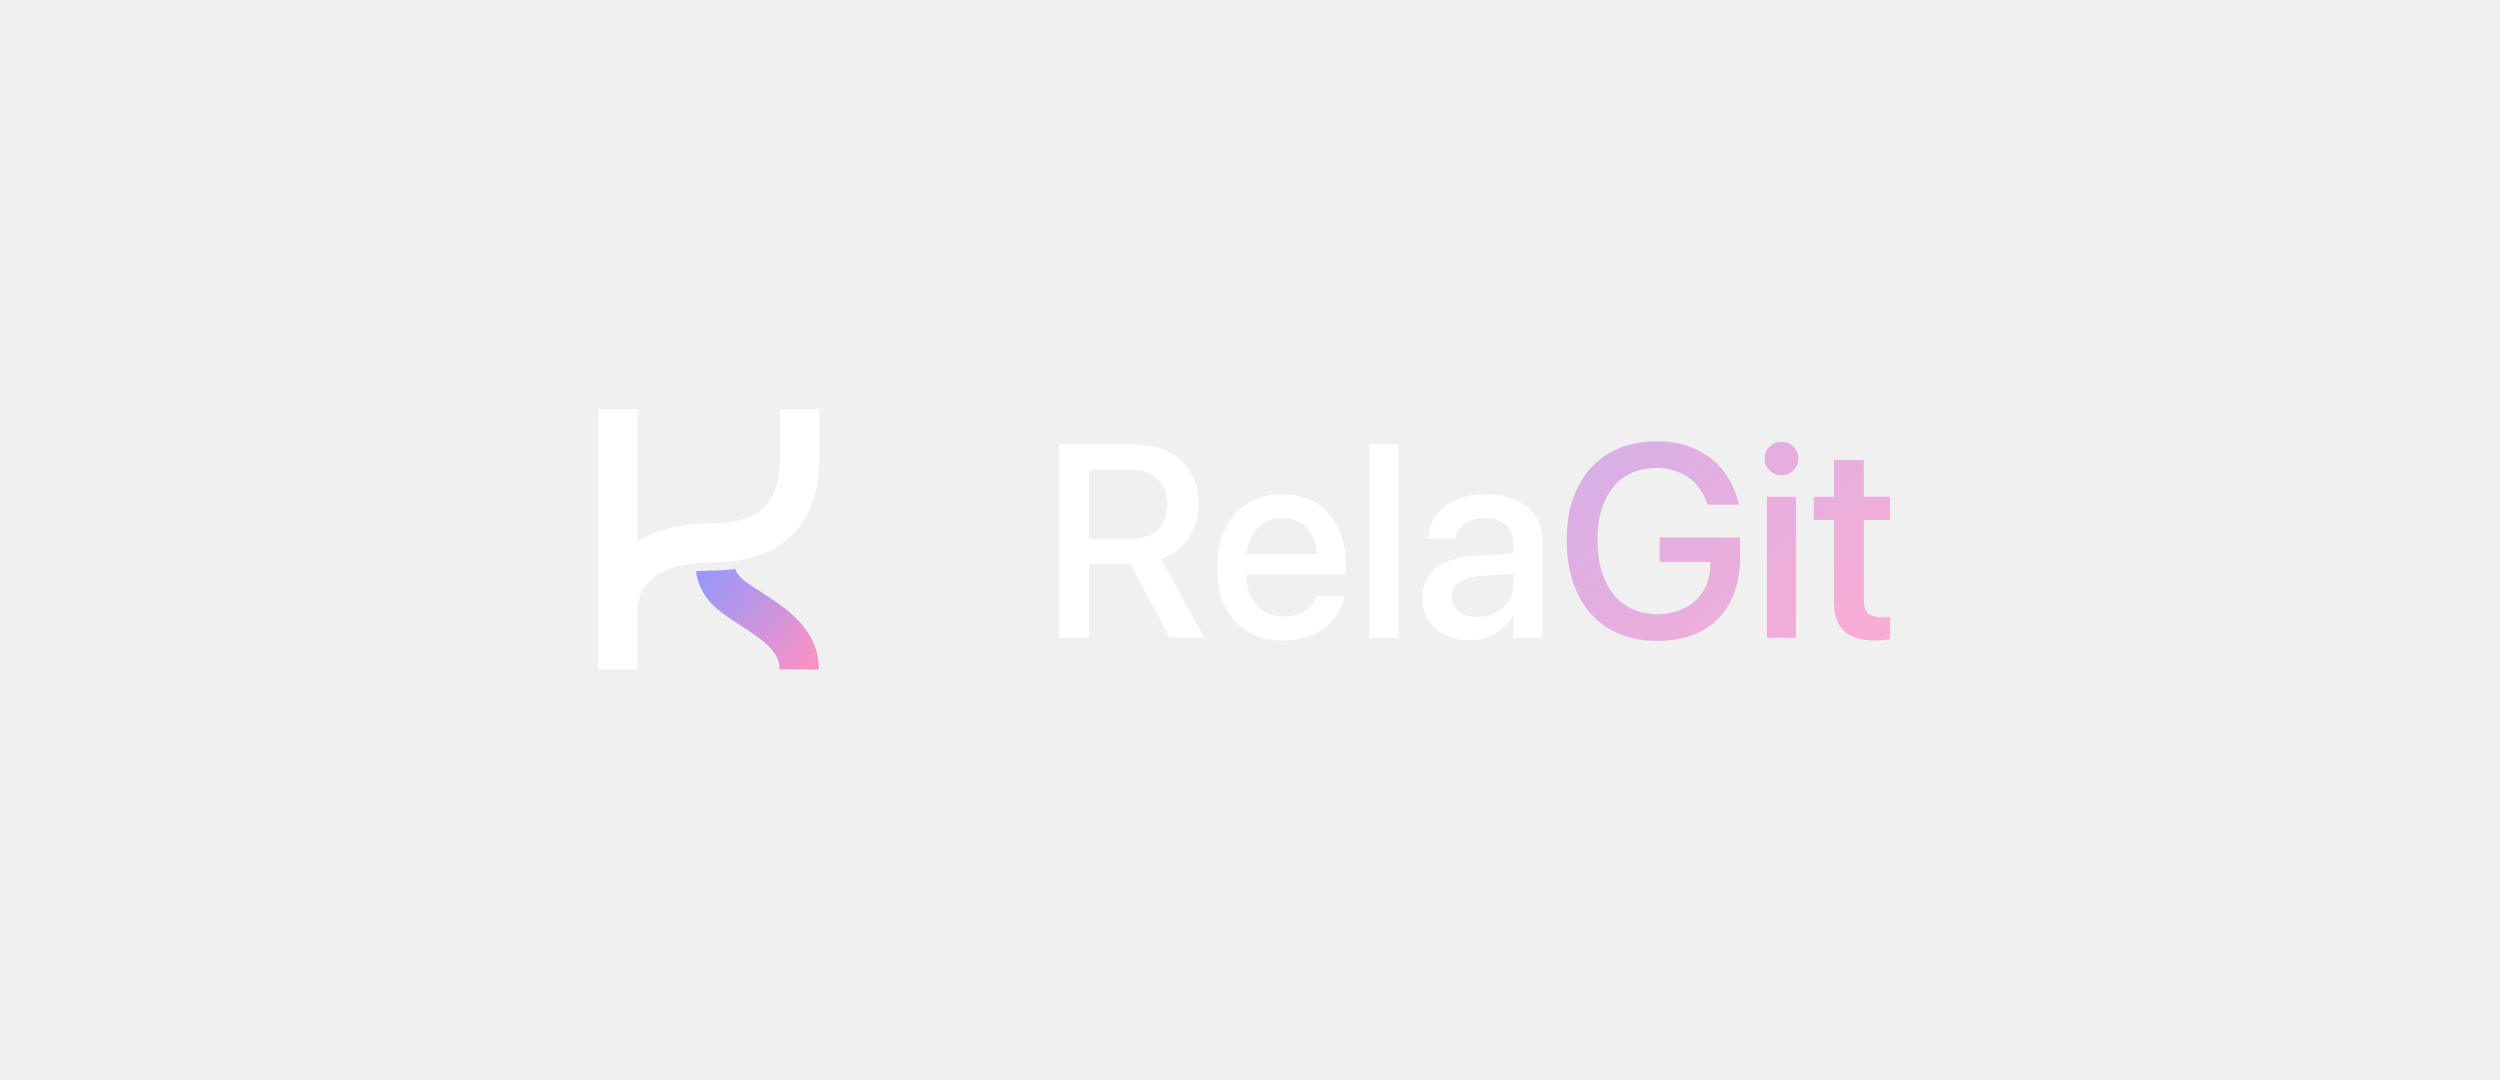
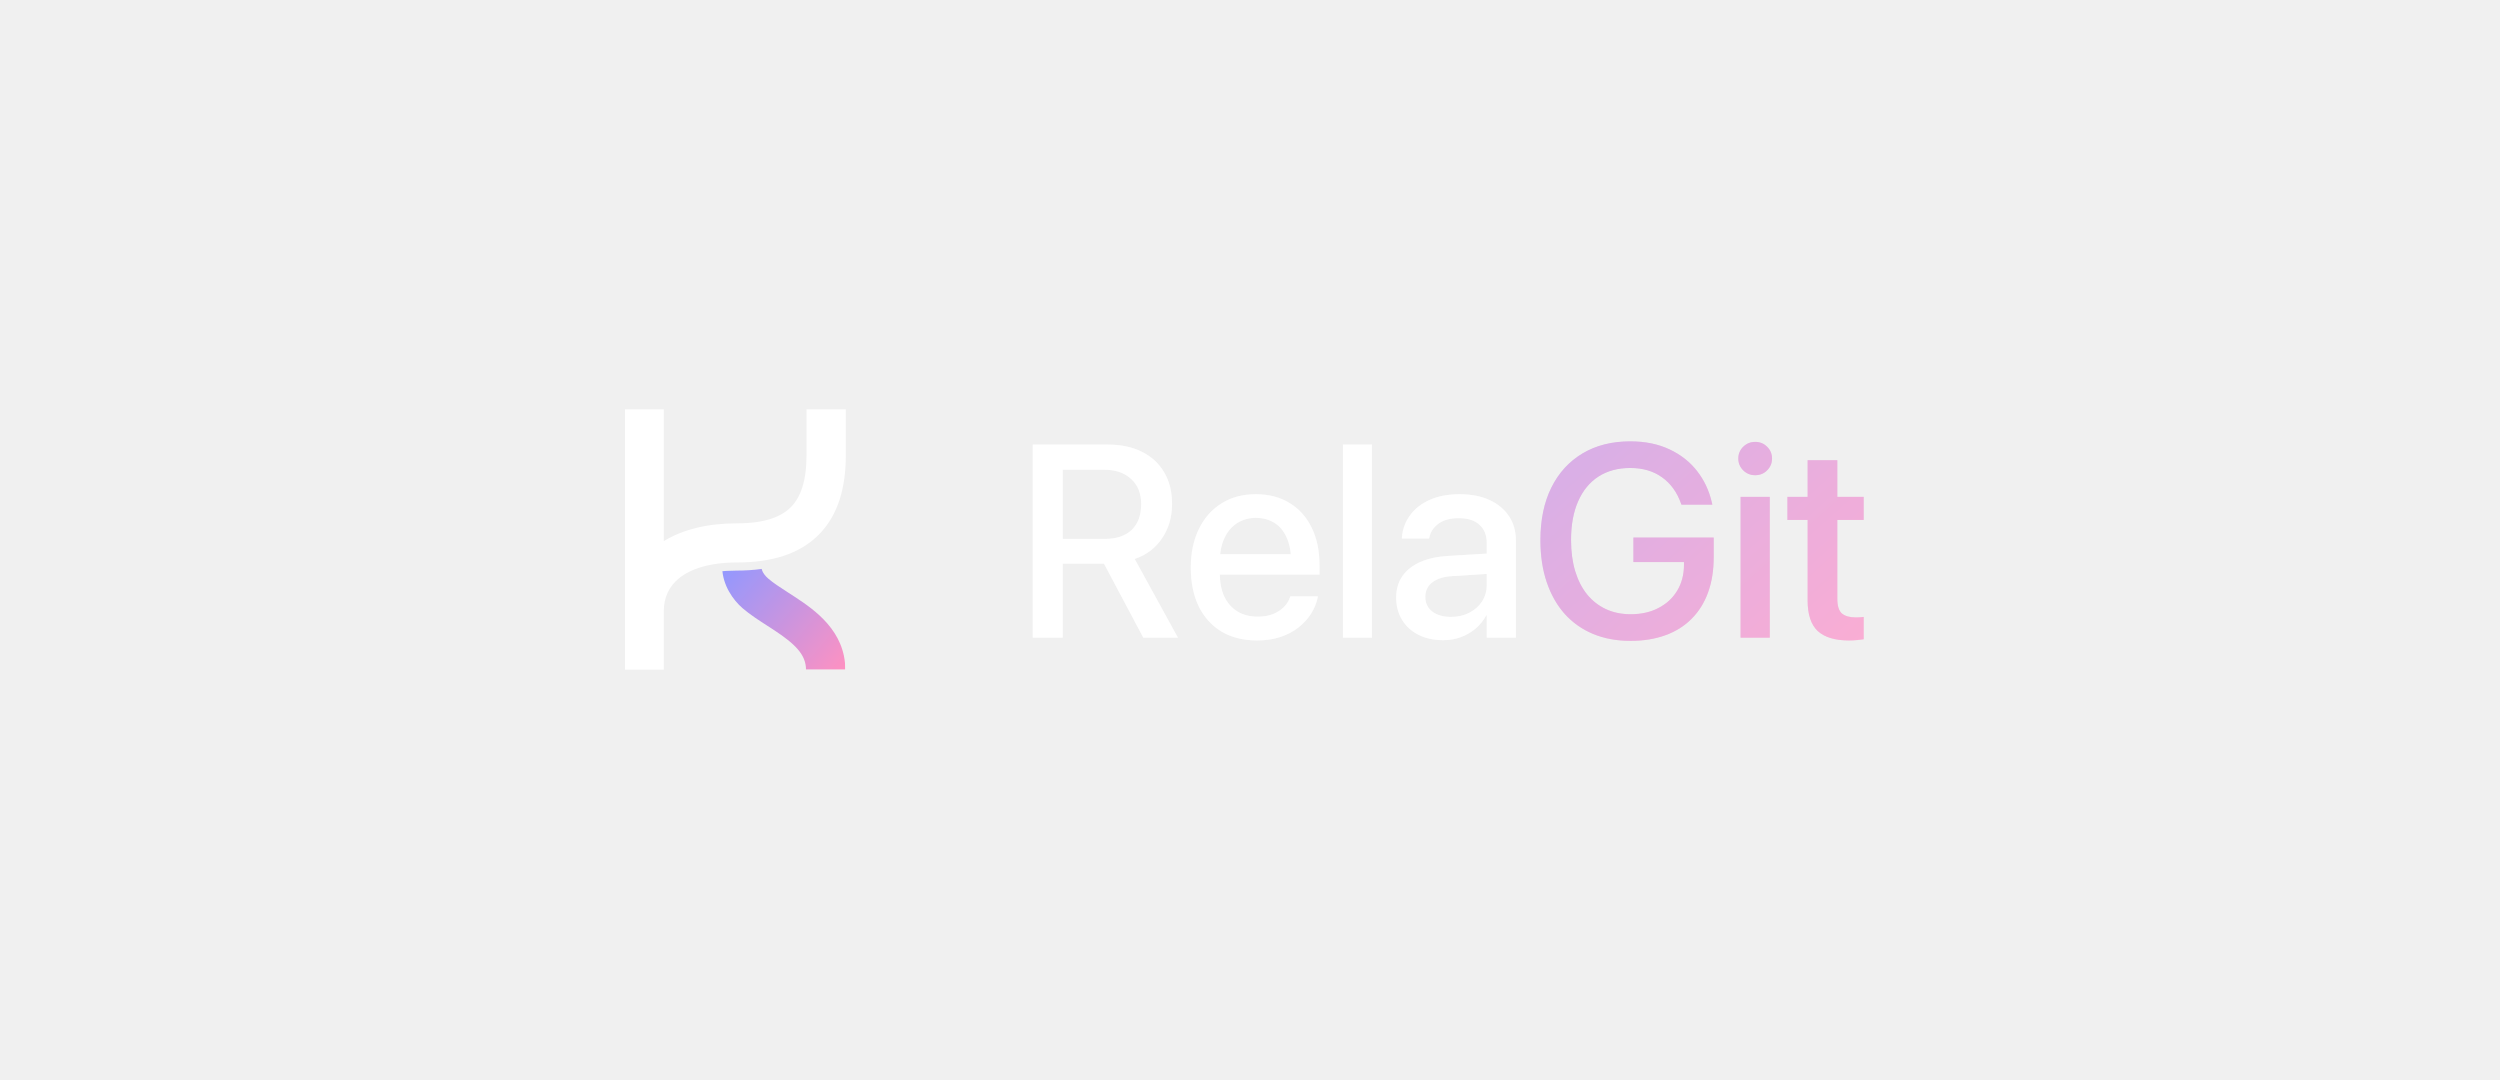
<svg xmlns="http://www.w3.org/2000/svg" width="1186" height="512" viewBox="0 0 1186 512" fill="none">
  <g clip-path="url(#clip0_1152_94)">
-     <path fill-rule="evenodd" clip-rule="evenodd" d="M283.755 194.049H302.4V256.714C311.495 251.104 323.334 248.269 337.236 248.269C350.602 248.269 358.275 245.051 362.724 240.543C367.203 236.005 370.11 228.445 370.11 216.03V194.049H388.755V216.03C388.755 230.969 385.283 244.169 376.024 253.552C366.735 262.964 353.309 266.83 337.236 266.83C323.877 266.83 315.117 269.997 309.903 274.107C304.916 278.037 302.4 283.406 302.4 290.032V317.694H283.755V194.049Z" fill="white" />
-     <mask id="mask0_1152_94" style="mask-type:alpha" maskUnits="userSpaceOnUse" x="306" y="256" width="83" height="62">
-       <path d="M378.696 256.286C368.135 266.687 353.42 270.696 336.745 270.696C323.998 270.696 316.257 273.722 312.001 277.076C308.073 280.172 306.08 284.311 306.08 289.746V317.694H388.51V256.185L378.696 256.286Z" fill="black" />
+     <path fill-rule="evenodd" clip-rule="evenodd" d="M296.255 194.049H314.9V256.714C323.995 251.104 335.834 248.269 349.736 248.269C363.102 248.269 370.775 245.051 375.224 240.543C379.703 236.005 382.61 228.445 382.61 216.03V194.049H401.255V216.03C401.255 230.969 397.783 244.169 388.524 253.552C379.235 262.964 365.809 266.83 349.736 266.83C336.377 266.83 327.617 269.997 322.403 274.107C317.416 278.037 314.9 283.406 314.9 290.032V317.694H296.255V194.049Z" fill="white" />
+     <mask id="mask0_1152_94" style="mask-type:alpha" maskUnits="userSpaceOnUse" x="318" y="256" width="84" height="62">
+       <path d="M391.196 256.286C380.635 266.687 365.92 270.696 349.245 270.696C336.498 270.696 328.757 273.722 324.501 277.076C320.573 280.172 318.58 284.311 318.58 289.746V317.694H401.009V256.185L391.196 256.286Z" fill="black" />
    </mask>
    <g mask="url(#mask0_1152_94)">
-       <path fill-rule="evenodd" clip-rule="evenodd" d="M339.754 288.511C335.288 284.656 330.356 277.676 330.122 269.517L348.766 269.272C348.778 269.661 348.936 271.87 351.968 274.487C354.403 276.589 357.409 278.528 361.182 280.962C362.265 281.661 363.412 282.4 364.626 283.196C374.094 289.402 388.509 299.471 388.509 317.694H369.865C369.865 310.518 364.654 305.438 354.373 298.7C353.52 298.141 352.616 297.559 351.68 296.957C347.754 294.432 343.278 291.553 339.754 288.511Z" fill="url(#paint0_linear_1152_94)" />
+       <path fill-rule="evenodd" clip-rule="evenodd" d="M352.254 288.511C347.788 284.656 342.856 277.676 342.622 269.517L361.266 269.272C361.278 269.661 361.436 271.87 364.468 274.487C366.903 276.589 369.909 278.528 373.682 280.962C374.765 281.661 375.912 282.4 377.126 283.196C386.594 289.402 401.009 299.471 401.009 317.694H382.365C382.365 310.518 377.154 305.438 366.873 298.7C366.02 298.141 365.116 297.559 364.18 296.957C360.254 294.432 355.778 291.553 352.254 288.511Z" fill="url(#paint0_linear_1152_94)" />
    </g>
  </g>
-   <path d="M502.442 302.5V210.903H538.053C544.273 210.903 549.669 212.046 554.239 214.331C558.81 216.616 562.322 219.854 564.776 224.043C567.273 228.232 568.521 233.205 568.521 238.96V239.087C568.521 245.308 566.935 250.745 563.761 255.4C560.629 260.055 556.313 263.314 550.812 265.176L571.314 302.5H554.874L536.212 267.397C536.043 267.397 535.895 267.397 535.768 267.397C535.683 267.397 535.556 267.397 535.387 267.397H516.661V302.5H502.442ZM516.661 255.654H536.656C542.115 255.654 546.347 254.237 549.352 251.401C552.356 248.524 553.858 244.461 553.858 239.214V239.087C553.858 234.051 552.271 230.094 549.098 227.217C545.966 224.297 541.671 222.837 536.212 222.837H516.661V255.654ZM608.893 303.833C602.376 303.833 596.747 302.437 592.008 299.644C587.311 296.808 583.692 292.809 581.153 287.646C578.657 282.441 577.408 276.326 577.408 269.302V269.238C577.408 262.298 578.678 256.226 581.217 251.021C583.756 245.773 587.332 241.711 591.944 238.833C596.557 235.913 601.974 234.453 608.194 234.453C614.457 234.453 619.832 235.85 624.317 238.643C628.845 241.393 632.337 245.308 634.791 250.386C637.245 255.422 638.473 261.283 638.473 267.969V272.603H584.2V262.891H631.808L625.016 271.968V266.636C625.016 261.938 624.296 258.045 622.857 254.956C621.461 251.825 619.493 249.497 616.954 247.974C614.457 246.45 611.559 245.688 608.258 245.688C604.999 245.688 602.079 246.493 599.498 248.101C596.917 249.709 594.885 252.078 593.404 255.21C591.923 258.299 591.183 262.108 591.183 266.636V271.968C591.183 276.284 591.902 279.987 593.341 283.076C594.822 286.123 596.917 288.472 599.625 290.122C602.333 291.73 605.528 292.534 609.21 292.534C611.918 292.534 614.309 292.132 616.383 291.328C618.456 290.482 620.17 289.382 621.524 288.027C622.921 286.631 623.894 285.086 624.444 283.394L624.635 282.886H637.711L637.584 283.584C637.034 286.208 635.997 288.726 634.474 291.138C632.95 293.55 630.961 295.729 628.507 297.676C626.095 299.58 623.238 301.082 619.938 302.183C616.637 303.283 612.955 303.833 608.893 303.833ZM649.581 302.5V210.903H663.355V302.5H649.581ZM697.125 303.706C692.682 303.706 688.788 302.86 685.445 301.167C682.102 299.474 679.5 297.104 677.638 294.058C675.776 291.011 674.845 287.498 674.845 283.521V283.394C674.845 279.5 675.818 276.157 677.765 273.364C679.711 270.529 682.525 268.286 686.207 266.636C689.931 264.985 694.417 264.012 699.664 263.716L724.928 262.192V271.841L701.505 273.301C697.4 273.555 694.226 274.549 691.983 276.284C689.783 277.977 688.683 280.241 688.683 283.076V283.203C688.683 286.123 689.783 288.429 691.983 290.122C694.226 291.815 697.188 292.661 700.87 292.661C704.086 292.661 706.964 292.005 709.503 290.693C712.084 289.382 714.116 287.583 715.597 285.298C717.078 282.97 717.818 280.368 717.818 277.49V257.622C717.818 253.94 716.676 251.063 714.391 248.989C712.105 246.873 708.826 245.815 704.552 245.815C700.616 245.815 697.442 246.662 695.03 248.354C692.66 250.047 691.179 252.227 690.587 254.893L690.46 255.464H677.511L677.574 254.766C677.913 250.915 679.203 247.466 681.446 244.419C683.689 241.33 686.799 238.896 690.777 237.119C694.755 235.342 699.474 234.453 704.933 234.453C710.392 234.453 715.11 235.363 719.088 237.183C723.066 239.002 726.155 241.562 728.355 244.863C730.556 248.164 731.656 252.036 731.656 256.479V302.5H717.818V291.963H717.564C716.253 294.375 714.56 296.47 712.486 298.247C710.413 299.982 708.064 301.336 705.44 302.31C702.859 303.241 700.087 303.706 697.125 303.706Z" fill="white" />
-   <path d="M502.442 302.5V210.903H538.053C544.273 210.903 549.669 212.046 554.239 214.331C558.81 216.616 562.322 219.854 564.776 224.043C567.273 228.232 568.521 233.205 568.521 238.96V239.087C568.521 245.308 566.935 250.745 563.761 255.4C560.629 260.055 556.313 263.314 550.812 265.176L571.314 302.5H554.874L536.212 267.397C536.043 267.397 535.895 267.397 535.768 267.397C535.683 267.397 535.556 267.397 535.387 267.397H516.661V302.5H502.442ZM516.661 255.654H536.656C542.115 255.654 546.347 254.237 549.352 251.401C552.356 248.524 553.858 244.461 553.858 239.214V239.087C553.858 234.051 552.271 230.094 549.098 227.217C545.966 224.297 541.671 222.837 536.212 222.837H516.661V255.654ZM608.893 303.833C602.376 303.833 596.747 302.437 592.008 299.644C587.311 296.808 583.692 292.809 581.153 287.646C578.657 282.441 577.408 276.326 577.408 269.302V269.238C577.408 262.298 578.678 256.226 581.217 251.021C583.756 245.773 587.332 241.711 591.944 238.833C596.557 235.913 601.974 234.453 608.194 234.453C614.457 234.453 619.832 235.85 624.317 238.643C628.845 241.393 632.337 245.308 634.791 250.386C637.245 255.422 638.473 261.283 638.473 267.969V272.603H584.2V262.891H631.808L625.016 271.968V266.636C625.016 261.938 624.296 258.045 622.857 254.956C621.461 251.825 619.493 249.497 616.954 247.974C614.457 246.45 611.559 245.688 608.258 245.688C604.999 245.688 602.079 246.493 599.498 248.101C596.917 249.709 594.885 252.078 593.404 255.21C591.923 258.299 591.183 262.108 591.183 266.636V271.968C591.183 276.284 591.902 279.987 593.341 283.076C594.822 286.123 596.917 288.472 599.625 290.122C602.333 291.73 605.528 292.534 609.21 292.534C611.918 292.534 614.309 292.132 616.383 291.328C618.456 290.482 620.17 289.382 621.524 288.027C622.921 286.631 623.894 285.086 624.444 283.394L624.635 282.886H637.711L637.584 283.584C637.034 286.208 635.997 288.726 634.474 291.138C632.95 293.55 630.961 295.729 628.507 297.676C626.095 299.58 623.238 301.082 619.938 302.183C616.637 303.283 612.955 303.833 608.893 303.833ZM649.581 302.5V210.903H663.355V302.5H649.581ZM697.125 303.706C692.682 303.706 688.788 302.86 685.445 301.167C682.102 299.474 679.5 297.104 677.638 294.058C675.776 291.011 674.845 287.498 674.845 283.521V283.394C674.845 279.5 675.818 276.157 677.765 273.364C679.711 270.529 682.525 268.286 686.207 266.636C689.931 264.985 694.417 264.012 699.664 263.716L724.928 262.192V271.841L701.505 273.301C697.4 273.555 694.226 274.549 691.983 276.284C689.783 277.977 688.683 280.241 688.683 283.076V283.203C688.683 286.123 689.783 288.429 691.983 290.122C694.226 291.815 697.188 292.661 700.87 292.661C704.086 292.661 706.964 292.005 709.503 290.693C712.084 289.382 714.116 287.583 715.597 285.298C717.078 282.97 717.818 280.368 717.818 277.49V257.622C717.818 253.94 716.676 251.063 714.391 248.989C712.105 246.873 708.826 245.815 704.552 245.815C700.616 245.815 697.442 246.662 695.03 248.354C692.66 250.047 691.179 252.227 690.587 254.893L690.46 255.464H677.511L677.574 254.766C677.913 250.915 679.203 247.466 681.446 244.419C683.689 241.33 686.799 238.896 690.777 237.119C694.755 235.342 699.474 234.453 704.933 234.453C710.392 234.453 715.11 235.363 719.088 237.183C723.066 239.002 726.155 241.562 728.355 244.863C730.556 248.164 731.656 252.036 731.656 256.479V302.5H717.818V291.963H717.564C716.253 294.375 714.56 296.47 712.486 298.247C710.413 299.982 708.064 301.336 705.44 302.31C702.859 303.241 700.087 303.706 697.125 303.706Z" fill="white" fill-opacity="0.25" />
-   <path d="M785.992 304.023C779.433 304.023 773.508 302.923 768.219 300.723C762.971 298.522 758.486 295.348 754.762 291.201C751.08 287.054 748.245 282.039 746.256 276.157C744.267 270.275 743.272 263.652 743.272 256.289V256.226C743.272 246.577 745.007 238.262 748.478 231.279C751.948 224.297 756.878 218.901 763.268 215.093C769.658 211.284 777.19 209.38 785.865 209.38C792.975 209.38 799.195 210.649 804.527 213.188C809.859 215.685 814.218 219.113 817.604 223.472C820.989 227.83 823.316 232.782 824.586 238.325L824.84 239.404H810.177L809.923 238.706C808.019 233.416 805.014 229.312 800.909 226.392C796.847 223.472 791.832 222.012 785.865 222.012C780.068 222.012 775.053 223.366 770.821 226.074C766.632 228.783 763.416 232.697 761.173 237.817C758.93 242.896 757.809 249.01 757.809 256.162V256.226C757.809 261.685 758.465 266.593 759.776 270.952C761.088 275.269 762.971 278.95 765.426 281.997C767.923 285.044 770.906 287.371 774.376 288.979C777.846 290.588 781.76 291.392 786.119 291.392C791.07 291.392 795.429 290.418 799.195 288.472C803.004 286.525 805.966 283.817 808.082 280.347C810.24 276.834 811.34 272.772 811.383 268.159V266.636H787.389V255.02H825.475V264.414C825.475 270.592 824.586 276.136 822.809 281.045C821.031 285.954 818.429 290.122 815.001 293.55C811.616 296.978 807.468 299.58 802.56 301.357C797.693 303.135 792.171 304.023 785.992 304.023ZM838.233 302.5V235.723H852.071V302.5H838.233ZM845.152 225.439C842.952 225.439 841.069 224.678 839.503 223.154C837.937 221.589 837.154 219.727 837.154 217.568C837.154 215.326 837.937 213.442 839.503 211.919C841.069 210.396 842.952 209.634 845.152 209.634C847.395 209.634 849.278 210.396 850.802 211.919C852.368 213.442 853.15 215.326 853.15 217.568C853.15 219.727 852.368 221.589 850.802 223.154C849.278 224.678 847.395 225.439 845.152 225.439ZM889.649 303.833C883.048 303.833 878.118 302.352 874.859 299.39C871.643 296.385 870.035 291.54 870.035 284.854V246.641H860.45V235.723H870.035V218.33H884.127V235.723H896.632V246.641H884.127V284.092C884.127 287.477 884.868 289.805 886.349 291.074C887.83 292.301 890.03 292.915 892.95 292.915C893.67 292.915 894.326 292.894 894.918 292.852C895.553 292.767 896.124 292.703 896.632 292.661V303.262C895.828 303.389 894.812 303.516 893.585 303.643C892.358 303.77 891.046 303.833 889.649 303.833Z" fill="url(#paint1_linear_1152_94)" />
-   <path d="M785.992 304.023C779.433 304.023 773.508 302.923 768.219 300.723C762.971 298.522 758.486 295.348 754.762 291.201C751.08 287.054 748.245 282.039 746.256 276.157C744.267 270.275 743.272 263.652 743.272 256.289V256.226C743.272 246.577 745.007 238.262 748.478 231.279C751.948 224.297 756.878 218.901 763.268 215.093C769.658 211.284 777.19 209.38 785.865 209.38C792.975 209.38 799.195 210.649 804.527 213.188C809.859 215.685 814.218 219.113 817.604 223.472C820.989 227.83 823.316 232.782 824.586 238.325L824.84 239.404H810.177L809.923 238.706C808.019 233.416 805.014 229.312 800.909 226.392C796.847 223.472 791.832 222.012 785.865 222.012C780.068 222.012 775.053 223.366 770.821 226.074C766.632 228.783 763.416 232.697 761.173 237.817C758.93 242.896 757.809 249.01 757.809 256.162V256.226C757.809 261.685 758.465 266.593 759.776 270.952C761.088 275.269 762.971 278.95 765.426 281.997C767.923 285.044 770.906 287.371 774.376 288.979C777.846 290.588 781.76 291.392 786.119 291.392C791.07 291.392 795.429 290.418 799.195 288.472C803.004 286.525 805.966 283.817 808.082 280.347C810.24 276.834 811.34 272.772 811.383 268.159V266.636H787.389V255.02H825.475V264.414C825.475 270.592 824.586 276.136 822.809 281.045C821.031 285.954 818.429 290.122 815.001 293.55C811.616 296.978 807.468 299.58 802.56 301.357C797.693 303.135 792.171 304.023 785.992 304.023ZM838.233 302.5V235.723H852.071V302.5H838.233ZM845.152 225.439C842.952 225.439 841.069 224.678 839.503 223.154C837.937 221.589 837.154 219.727 837.154 217.568C837.154 215.326 837.937 213.442 839.503 211.919C841.069 210.396 842.952 209.634 845.152 209.634C847.395 209.634 849.278 210.396 850.802 211.919C852.368 213.442 853.15 215.326 853.15 217.568C853.15 219.727 852.368 221.589 850.802 223.154C849.278 224.678 847.395 225.439 845.152 225.439ZM889.649 303.833C883.048 303.833 878.118 302.352 874.859 299.39C871.643 296.385 870.035 291.54 870.035 284.854V246.641H860.45V235.723H870.035V218.33H884.127V235.723H896.632V246.641H884.127V284.092C884.127 287.477 884.868 289.805 886.349 291.074C887.83 292.301 890.03 292.915 892.95 292.915C893.67 292.915 894.326 292.894 894.918 292.852C895.553 292.767 896.124 292.703 896.632 292.661V303.262C895.828 303.389 894.812 303.516 893.585 303.643C892.358 303.77 891.046 303.833 889.649 303.833Z" fill="white" fill-opacity="0.25" />
+   <path d="M489.942 302.5V210.903H525.553C531.773 210.903 537.169 212.046 541.739 214.331C546.31 216.616 549.822 219.854 552.276 224.043C554.773 228.232 556.021 233.205 556.021 238.96V239.087C556.021 245.308 554.435 250.745 551.261 255.4C548.129 260.055 543.813 263.314 538.312 265.176L558.814 302.5H542.374L523.712 267.397C523.543 267.397 523.395 267.397 523.268 267.397C523.183 267.397 523.056 267.397 522.887 267.397H504.161V302.5H489.942ZM504.161 255.654H524.156C529.615 255.654 533.847 254.237 536.852 251.401C539.856 248.524 541.358 244.461 541.358 239.214V239.087C541.358 234.051 539.771 230.094 536.598 227.217C533.466 224.297 529.171 222.837 523.712 222.837H504.161V255.654ZM596.393 303.833C589.876 303.833 584.247 302.437 579.508 299.644C574.811 296.808 571.192 292.809 568.653 287.646C566.157 282.441 564.908 276.326 564.908 269.302V269.238C564.908 262.298 566.178 256.226 568.717 251.021C571.256 245.773 574.832 241.711 579.444 238.833C584.057 235.913 589.474 234.453 595.694 234.453C601.957 234.453 607.332 235.85 611.817 238.643C616.345 241.393 619.837 245.308 622.291 250.386C624.745 255.422 625.973 261.283 625.973 267.969V272.603H571.7V262.891H619.308L612.516 271.968V266.636C612.516 261.938 611.796 258.045 610.357 254.956C608.961 251.825 606.993 249.497 604.454 247.974C601.957 246.45 599.059 245.688 595.758 245.688C592.499 245.688 589.579 246.493 586.998 248.101C584.417 249.709 582.385 252.078 580.904 255.21C579.423 258.299 578.683 262.108 578.683 266.636V271.968C578.683 276.284 579.402 279.987 580.841 283.076C582.322 286.123 584.417 288.472 587.125 290.122C589.833 291.73 593.028 292.534 596.71 292.534C599.418 292.534 601.809 292.132 603.883 291.328C605.956 290.482 607.67 289.382 609.024 288.027C610.421 286.631 611.394 285.086 611.944 283.394L612.135 282.886H625.211L625.084 283.584C624.534 286.208 623.497 288.726 621.974 291.138C620.45 293.55 618.461 295.729 616.007 297.676C613.595 299.58 610.738 301.082 607.438 302.183C604.137 303.283 600.455 303.833 596.393 303.833ZM637.081 302.5V210.903H650.855V302.5H637.081ZM684.625 303.706C680.182 303.706 676.288 302.86 672.945 301.167C669.602 299.474 667 297.104 665.138 294.058C663.276 291.011 662.345 287.498 662.345 283.521V283.394C662.345 279.5 663.318 276.157 665.265 273.364C667.211 270.529 670.025 268.286 673.707 266.636C677.431 264.985 681.917 264.012 687.164 263.716L712.428 262.192V271.841L689.005 273.301C684.9 273.555 681.726 274.549 679.483 276.284C677.283 277.977 676.183 280.241 676.183 283.076V283.203C676.183 286.123 677.283 288.429 679.483 290.122C681.726 291.815 684.688 292.661 688.37 292.661C691.586 292.661 694.464 292.005 697.003 290.693C699.584 289.382 701.616 287.583 703.097 285.298C704.578 282.97 705.318 280.368 705.318 277.49V257.622C705.318 253.94 704.176 251.063 701.891 248.989C699.605 246.873 696.326 245.815 692.052 245.815C688.116 245.815 684.942 246.662 682.53 248.354C680.16 250.047 678.679 252.227 678.087 254.893L677.96 255.464H665.011L665.074 254.766C665.413 250.915 666.703 247.466 668.946 244.419C671.189 241.33 674.299 238.896 678.277 237.119C682.255 235.342 686.974 234.453 692.433 234.453C697.892 234.453 702.61 235.363 706.588 237.183C710.566 239.002 713.655 241.562 715.855 244.863C718.056 248.164 719.156 252.036 719.156 256.479V302.5H705.318V291.963H705.064C703.753 294.375 702.06 296.47 699.986 298.247C697.913 299.982 695.564 301.336 692.94 302.31C690.359 303.241 687.587 303.706 684.625 303.706Z" fill="white" />
+   <path d="M489.942 302.5V210.903H525.553C531.773 210.903 537.169 212.046 541.739 214.331C546.31 216.616 549.822 219.854 552.276 224.043C554.773 228.232 556.021 233.205 556.021 238.96V239.087C556.021 245.308 554.435 250.745 551.261 255.4C548.129 260.055 543.813 263.314 538.312 265.176L558.814 302.5H542.374L523.712 267.397C523.543 267.397 523.395 267.397 523.268 267.397C523.183 267.397 523.056 267.397 522.887 267.397H504.161V302.5H489.942ZM504.161 255.654H524.156C529.615 255.654 533.847 254.237 536.852 251.401C539.856 248.524 541.358 244.461 541.358 239.214V239.087C541.358 234.051 539.771 230.094 536.598 227.217C533.466 224.297 529.171 222.837 523.712 222.837H504.161V255.654ZM596.393 303.833C589.876 303.833 584.247 302.437 579.508 299.644C574.811 296.808 571.192 292.809 568.653 287.646C566.157 282.441 564.908 276.326 564.908 269.302V269.238C564.908 262.298 566.178 256.226 568.717 251.021C571.256 245.773 574.832 241.711 579.444 238.833C584.057 235.913 589.474 234.453 595.694 234.453C601.957 234.453 607.332 235.85 611.817 238.643C616.345 241.393 619.837 245.308 622.291 250.386C624.745 255.422 625.973 261.283 625.973 267.969V272.603H571.7V262.891H619.308L612.516 271.968V266.636C612.516 261.938 611.796 258.045 610.357 254.956C608.961 251.825 606.993 249.497 604.454 247.974C601.957 246.45 599.059 245.688 595.758 245.688C592.499 245.688 589.579 246.493 586.998 248.101C584.417 249.709 582.385 252.078 580.904 255.21C579.423 258.299 578.683 262.108 578.683 266.636V271.968C578.683 276.284 579.402 279.987 580.841 283.076C582.322 286.123 584.417 288.472 587.125 290.122C589.833 291.73 593.028 292.534 596.71 292.534C599.418 292.534 601.809 292.132 603.883 291.328C605.956 290.482 607.67 289.382 609.024 288.027C610.421 286.631 611.394 285.086 611.944 283.394L612.135 282.886H625.211L625.084 283.584C624.534 286.208 623.497 288.726 621.974 291.138C620.45 293.55 618.461 295.729 616.007 297.676C613.595 299.58 610.738 301.082 607.438 302.183C604.137 303.283 600.455 303.833 596.393 303.833ZM637.081 302.5V210.903H650.855V302.5H637.081ZM684.625 303.706C680.182 303.706 676.288 302.86 672.945 301.167C669.602 299.474 667 297.104 665.138 294.058C663.276 291.011 662.345 287.498 662.345 283.521V283.394C662.345 279.5 663.318 276.157 665.265 273.364C667.211 270.529 670.025 268.286 673.707 266.636C677.431 264.985 681.917 264.012 687.164 263.716L712.428 262.192V271.841L689.005 273.301C684.9 273.555 681.726 274.549 679.483 276.284C677.283 277.977 676.183 280.241 676.183 283.076V283.203C676.183 286.123 677.283 288.429 679.483 290.122C681.726 291.815 684.688 292.661 688.37 292.661C691.586 292.661 694.464 292.005 697.003 290.693C699.584 289.382 701.616 287.583 703.097 285.298C704.578 282.97 705.318 280.368 705.318 277.49V257.622C705.318 253.94 704.176 251.063 701.891 248.989C699.605 246.873 696.326 245.815 692.052 245.815C688.116 245.815 684.942 246.662 682.53 248.354C680.16 250.047 678.679 252.227 678.087 254.893L677.96 255.464H665.011L665.074 254.766C665.413 250.915 666.703 247.466 668.946 244.419C671.189 241.33 674.299 238.896 678.277 237.119C682.255 235.342 686.974 234.453 692.433 234.453C697.892 234.453 702.61 235.363 706.588 237.183C710.566 239.002 713.655 241.562 715.855 244.863C718.056 248.164 719.156 252.036 719.156 256.479V302.5H705.318V291.963H705.064C703.753 294.375 702.06 296.47 699.986 298.247C697.913 299.982 695.564 301.336 692.94 302.31C690.359 303.241 687.587 303.706 684.625 303.706Z" fill="white" fill-opacity="0.25" />
+   <path d="M773.492 304.023C766.933 304.023 761.008 302.923 755.719 300.723C750.471 298.522 745.986 295.348 742.262 291.201C738.58 287.054 735.745 282.039 733.756 276.157C731.767 270.275 730.772 263.652 730.772 256.289V256.226C730.772 246.577 732.507 238.262 735.978 231.279C739.448 224.297 744.378 218.901 750.768 215.093C757.158 211.284 764.69 209.38 773.365 209.38C780.475 209.38 786.695 210.649 792.027 213.188C797.359 215.685 801.718 219.113 805.104 223.472C808.489 227.83 810.816 232.782 812.086 238.325L812.34 239.404H797.677L797.423 238.706C795.519 233.416 792.514 229.312 788.409 226.392C784.347 223.472 779.332 222.012 773.365 222.012C767.568 222.012 762.553 223.366 758.321 226.074C754.132 228.783 750.916 232.697 748.673 237.817C746.43 242.896 745.309 249.01 745.309 256.162V256.226C745.309 261.685 745.965 266.593 747.276 270.952C748.588 275.269 750.471 278.95 752.926 281.997C755.423 285.044 758.406 287.371 761.876 288.979C765.346 290.588 769.26 291.392 773.619 291.392C778.57 291.392 782.929 290.418 786.695 288.472C790.504 286.525 793.466 283.817 795.582 280.347C797.74 276.834 798.84 272.772 798.883 268.159V266.636H774.889V255.02H812.975V264.414C812.975 270.592 812.086 276.136 810.309 281.045C808.531 285.954 805.929 290.122 802.501 293.55C799.116 296.978 794.968 299.58 790.06 301.357C785.193 303.135 779.671 304.023 773.492 304.023ZM825.733 302.5V235.723H839.571V302.5H825.733ZM832.652 225.439C830.452 225.439 828.569 224.678 827.003 223.154C825.437 221.589 824.654 219.727 824.654 217.568C824.654 215.326 825.437 213.442 827.003 211.919C828.569 210.396 830.452 209.634 832.652 209.634C834.895 209.634 836.778 210.396 838.302 211.919C839.868 213.442 840.65 215.326 840.65 217.568C840.65 219.727 839.868 221.589 838.302 223.154C836.778 224.678 834.895 225.439 832.652 225.439ZM877.149 303.833C870.548 303.833 865.618 302.352 862.359 299.39C859.143 296.385 857.535 291.54 857.535 284.854V246.641H847.95V235.723H857.535V218.33H871.627V235.723H884.132V246.641H871.627V284.092C871.627 287.477 872.368 289.805 873.849 291.074C875.33 292.301 877.53 292.915 880.45 292.915C881.17 292.915 881.826 292.894 882.418 292.852C883.053 292.767 883.624 292.703 884.132 292.661V303.262C883.328 303.389 882.312 303.516 881.085 303.643C879.858 303.77 878.546 303.833 877.149 303.833Z" fill="url(#paint1_linear_1152_94)" />
+   <path d="M773.492 304.023C766.933 304.023 761.008 302.923 755.719 300.723C750.471 298.522 745.986 295.348 742.262 291.201C738.58 287.054 735.745 282.039 733.756 276.157C731.767 270.275 730.772 263.652 730.772 256.289V256.226C730.772 246.577 732.507 238.262 735.978 231.279C739.448 224.297 744.378 218.901 750.768 215.093C757.158 211.284 764.69 209.38 773.365 209.38C780.475 209.38 786.695 210.649 792.027 213.188C797.359 215.685 801.718 219.113 805.104 223.472C808.489 227.83 810.816 232.782 812.086 238.325L812.34 239.404H797.677L797.423 238.706C795.519 233.416 792.514 229.312 788.409 226.392C784.347 223.472 779.332 222.012 773.365 222.012C767.568 222.012 762.553 223.366 758.321 226.074C754.132 228.783 750.916 232.697 748.673 237.817C746.43 242.896 745.309 249.01 745.309 256.162V256.226C745.309 261.685 745.965 266.593 747.276 270.952C748.588 275.269 750.471 278.95 752.926 281.997C755.423 285.044 758.406 287.371 761.876 288.979C765.346 290.588 769.26 291.392 773.619 291.392C778.57 291.392 782.929 290.418 786.695 288.472C790.504 286.525 793.466 283.817 795.582 280.347C797.74 276.834 798.84 272.772 798.883 268.159V266.636H774.889V255.02H812.975V264.414C812.975 270.592 812.086 276.136 810.309 281.045C808.531 285.954 805.929 290.122 802.501 293.55C799.116 296.978 794.968 299.58 790.06 301.357C785.193 303.135 779.671 304.023 773.492 304.023ZM825.733 302.5V235.723H839.571V302.5H825.733ZM832.652 225.439C830.452 225.439 828.569 224.678 827.003 223.154C825.437 221.589 824.654 219.727 824.654 217.568C824.654 215.326 825.437 213.442 827.003 211.919C828.569 210.396 830.452 209.634 832.652 209.634C834.895 209.634 836.778 210.396 838.302 211.919C839.868 213.442 840.65 215.326 840.65 217.568C840.65 219.727 839.868 221.589 838.302 223.154C836.778 224.678 834.895 225.439 832.652 225.439ZM877.149 303.833C870.548 303.833 865.618 302.352 862.359 299.39C859.143 296.385 857.535 291.54 857.535 284.854V246.641H847.95V235.723H857.535V218.33H871.627V235.723H884.132V246.641H871.627V284.092C871.627 287.477 872.368 289.805 873.849 291.074C875.33 292.301 877.53 292.915 880.45 292.915C881.17 292.915 881.826 292.894 882.418 292.852C883.053 292.767 883.624 292.703 884.132 292.661V303.262C883.328 303.389 882.312 303.516 881.085 303.643C879.858 303.77 878.546 303.833 877.149 303.833Z" fill="white" fill-opacity="0.25" />
  <defs>
-     <linearGradient id="paint0_linear_1152_94" x1="330.5" y1="269" x2="388.5" y2="318" gradientUnits="userSpaceOnUse">
+     <linearGradient id="paint0_linear_1152_94" x1="343" y1="269" x2="401" y2="318" gradientUnits="userSpaceOnUse">
      <stop stop-color="#9198FF" />
      <stop offset="1" stop-color="#FF91C1" />
    </linearGradient>
-     <linearGradient id="paint1_linear_1152_94" x1="494.833" y1="170" x2="758.28" y2="463.674" gradientUnits="userSpaceOnUse">
+     <linearGradient id="paint1_linear_1152_94" x1="482.333" y1="170" x2="745.78" y2="463.674" gradientUnits="userSpaceOnUse">
      <stop stop-color="#9198FF" />
      <stop offset="1" stop-color="#FF91C1" />
    </linearGradient>
    <clipPath id="clip0_1152_94">
-       <rect width="105" height="123.645" fill="white" transform="translate(284 194.178)" />
+       <rect width="105" height="123.645" fill="white" transform="translate(296.5 194.178)" />
    </clipPath>
  </defs>
</svg>
